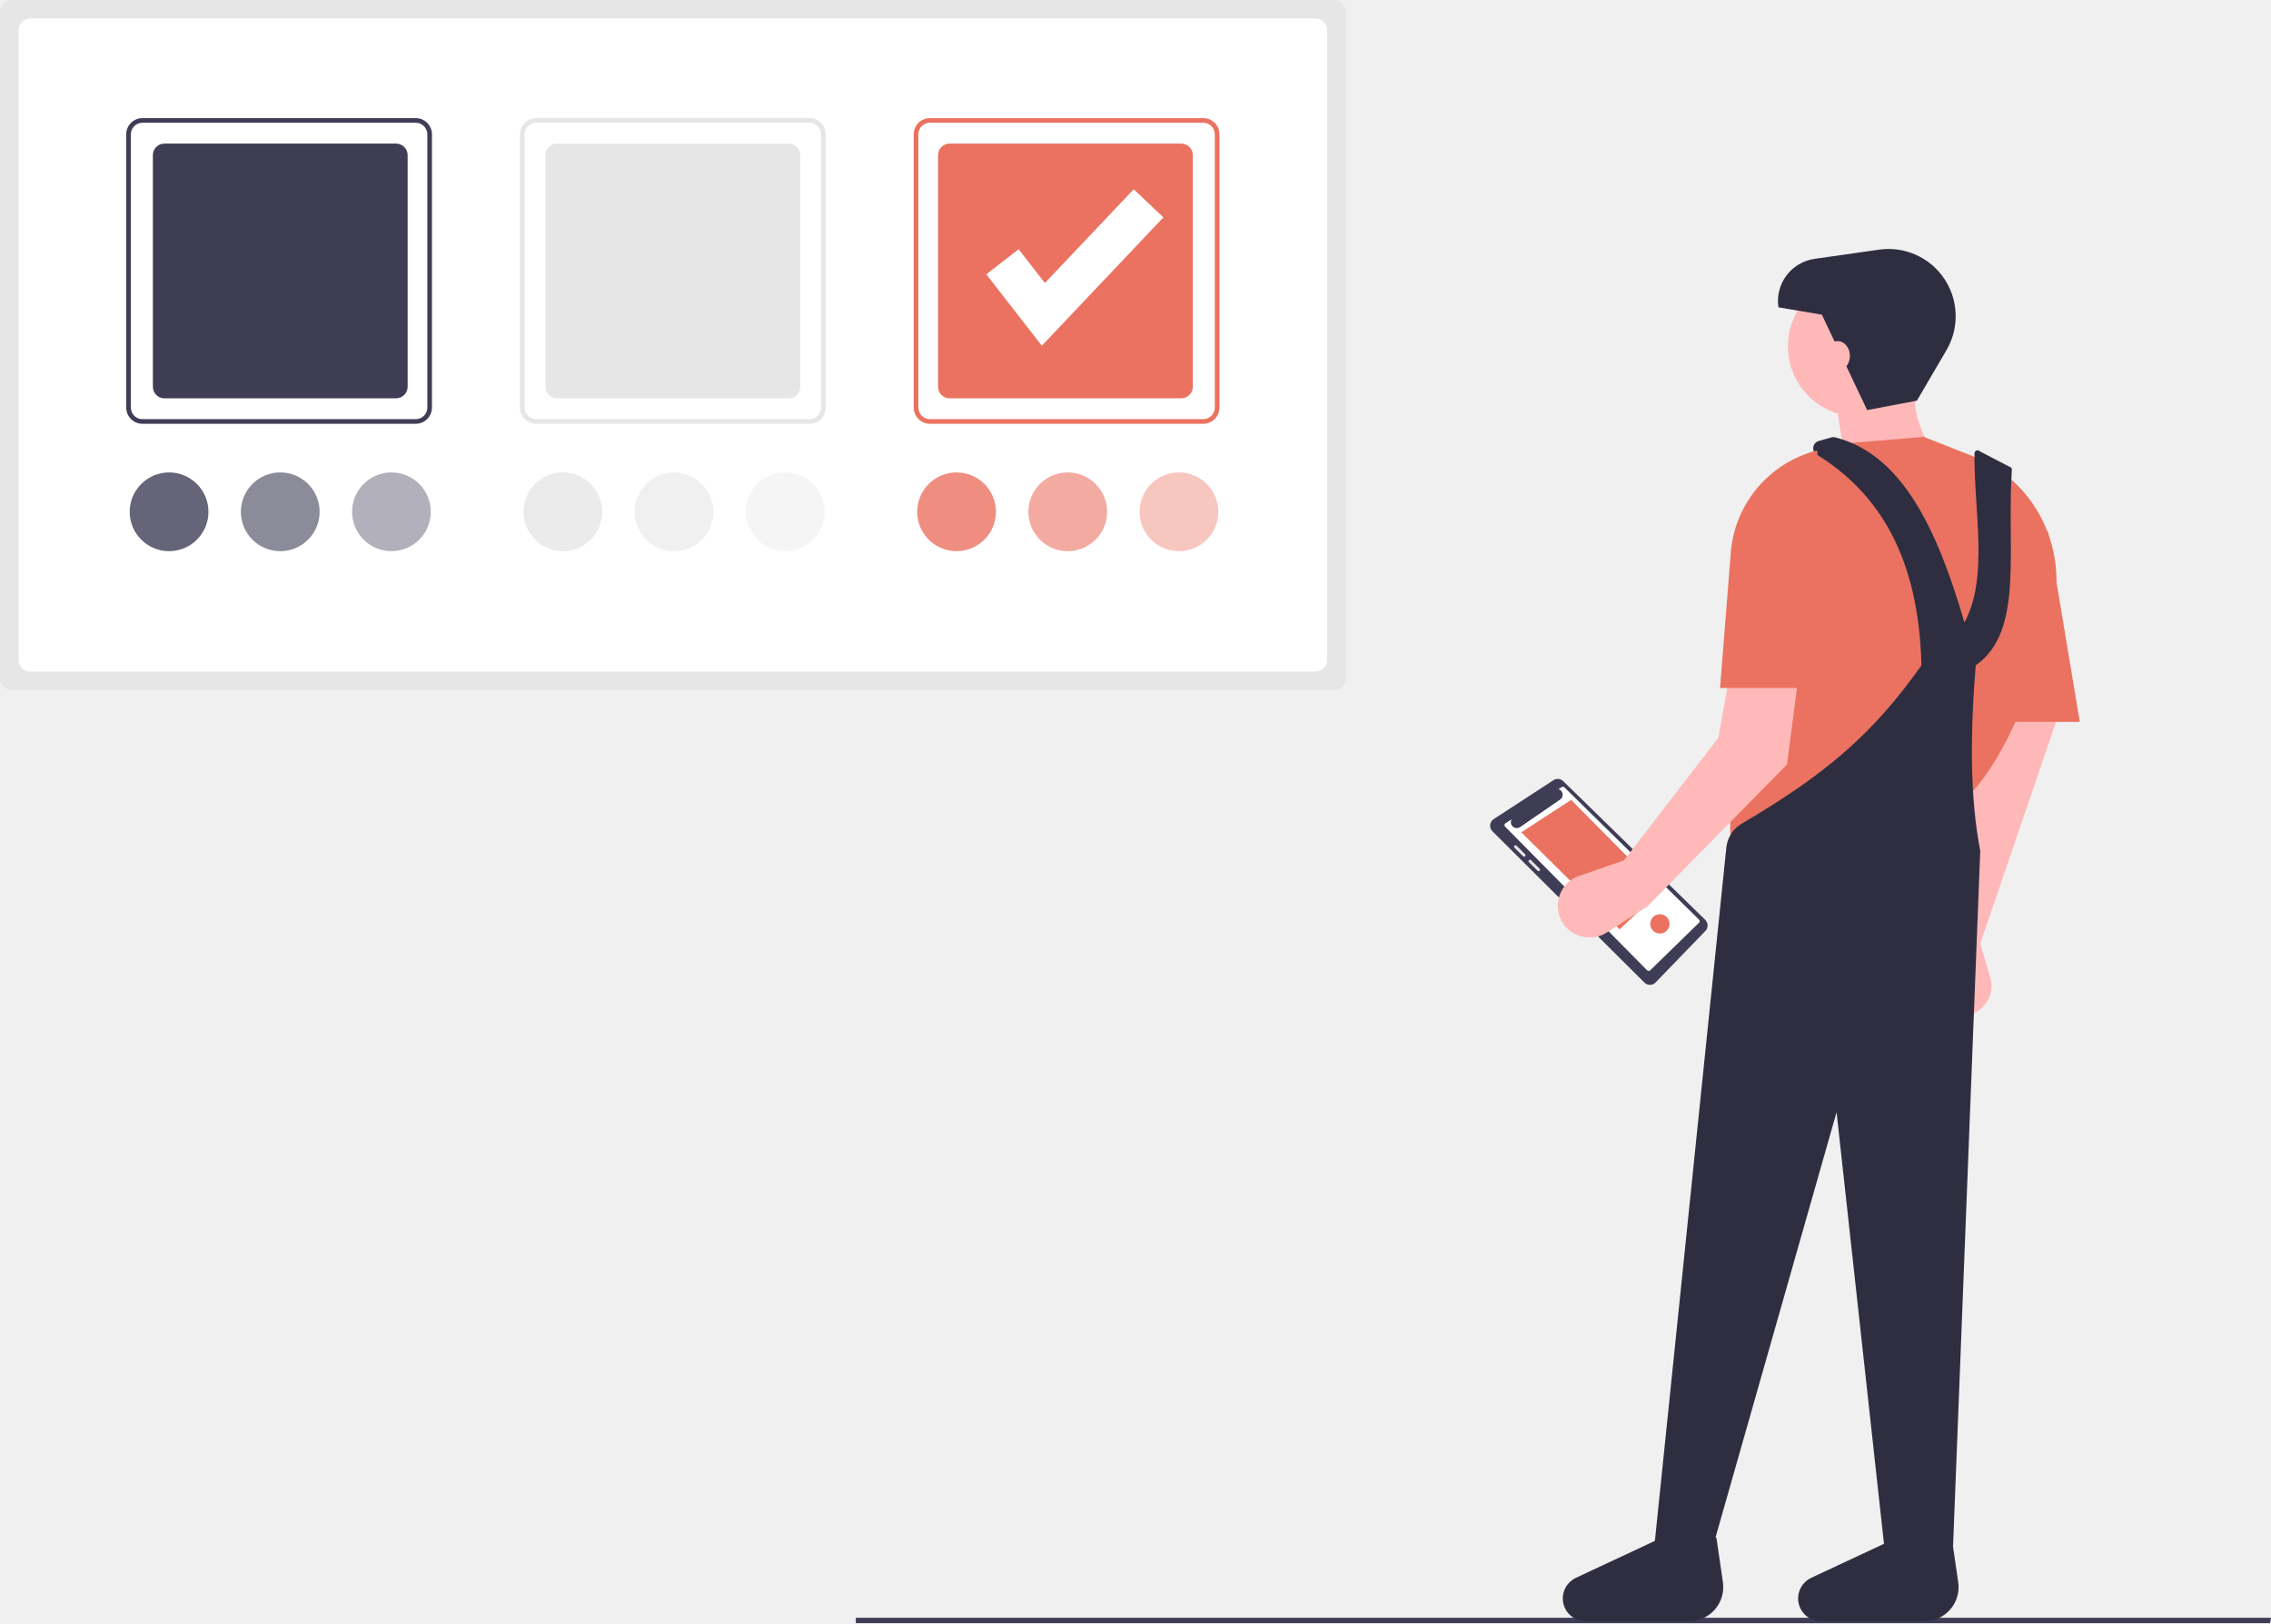
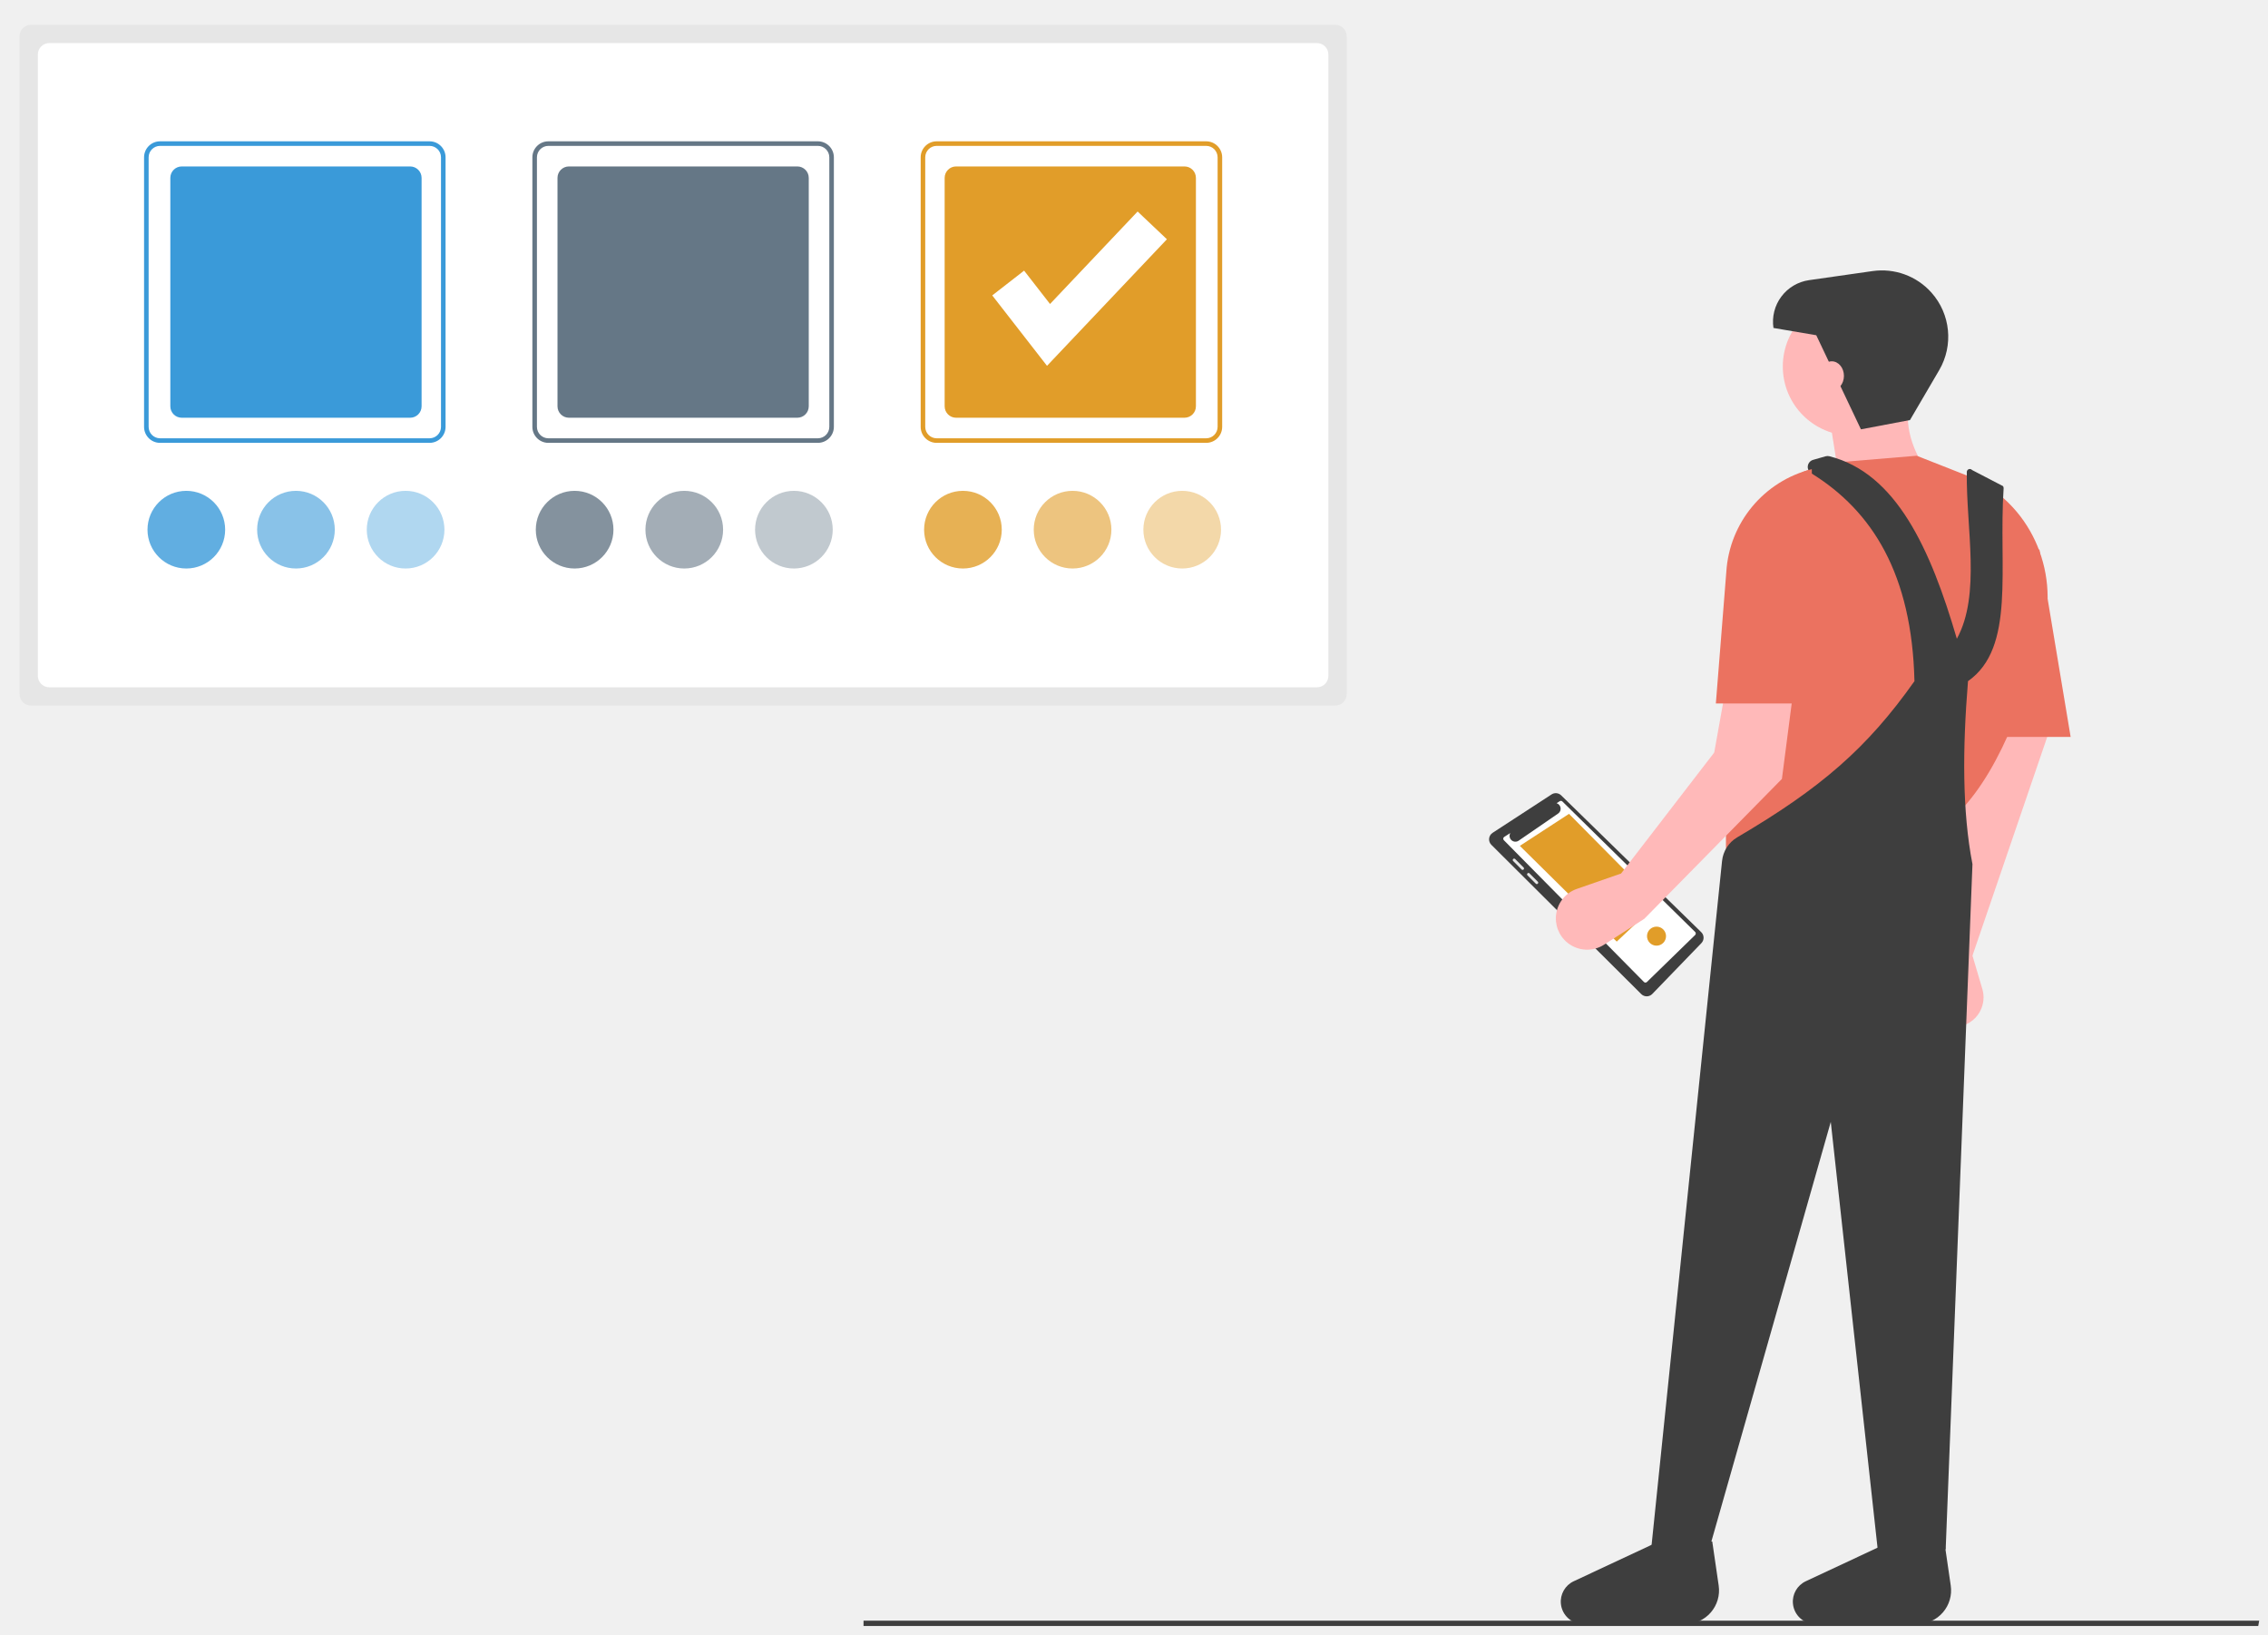
- <svg xmlns="http://www.w3.org/2000/svg" id="fafb0f89-a72a-431c-9009-ab2c777222ec" data-name="Layer 1" width="921.861" height="658.974" viewBox="0 0 921.861 658.974">
-   <polygon points="921.466 658.974 347.385 658.974 347.385 656.793 921.861 656.793 921.466 658.974" fill="#3f3d56" />
-   <path d="M143.771,120.513a4.706,4.706,0,0,0-4.701,4.701V395.988a4.706,4.706,0,0,0,4.701,4.701H680.619a4.706,4.706,0,0,0,4.701-4.701V125.214a4.706,4.706,0,0,0-4.701-4.701Z" transform="translate(-139.0697 -120.5128)" fill="#e6e6e6" />
-   <path d="M151.292,128.034a4.706,4.706,0,0,0-4.701,4.701V388.467a4.706,4.706,0,0,0,4.701,4.701H673.097a4.706,4.706,0,0,0,4.701-4.701V132.735a4.706,4.706,0,0,0-4.701-4.701Z" transform="translate(-139.0697 -120.5128)" fill="#fff" />
-   <path d="M307.834,292.567H196.891a6.589,6.589,0,0,1-6.581-6.581V175.044a6.589,6.589,0,0,1,6.581-6.581H307.834a6.589,6.589,0,0,1,6.581,6.581V285.986A6.589,6.589,0,0,1,307.834,292.567ZM196.891,170.343a4.706,4.706,0,0,0-4.701,4.701V285.986a4.706,4.706,0,0,0,4.701,4.701H307.834a4.706,4.706,0,0,0,4.701-4.701V175.044a4.706,4.706,0,0,0-4.701-4.701Z" transform="translate(-139.0697 -120.5128)" fill="#3f3d56" />
-   <path d="M467.666,292.567H356.724a6.589,6.589,0,0,1-6.581-6.581V175.044a6.589,6.589,0,0,1,6.581-6.581H467.666a6.589,6.589,0,0,1,6.581,6.581V285.986A6.589,6.589,0,0,1,467.666,292.567ZM356.724,170.343a4.706,4.706,0,0,0-4.701,4.701V285.986a4.706,4.706,0,0,0,4.701,4.701H467.666a4.706,4.706,0,0,0,4.701-4.701V175.044a4.706,4.706,0,0,0-4.701-4.701Z" transform="translate(-139.0697 -120.5128)" fill="#e6e6e6" />
-   <path d="M365.185,178.805a4.706,4.706,0,0,0-4.701,4.701v94.019a4.706,4.706,0,0,0,4.701,4.701h94.019a4.706,4.706,0,0,0,4.701-4.701V183.506a4.706,4.706,0,0,0-4.701-4.701Z" transform="translate(-139.0697 -120.5128)" fill="#e6e6e6" />
-   <path d="M205.823,178.805a4.706,4.706,0,0,0-4.701,4.701v94.019a4.706,4.706,0,0,0,4.701,4.701H299.842a4.706,4.706,0,0,0,4.701-4.701V183.506a4.706,4.706,0,0,0-4.701-4.701Z" transform="translate(-139.0697 -120.5128)" fill="#3f3d56" />
-   <path d="M524.547,178.805a4.706,4.706,0,0,0-4.701,4.701v94.019a4.706,4.706,0,0,0,4.701,4.701h94.019a4.706,4.706,0,0,0,4.701-4.701V183.506a4.706,4.706,0,0,0-4.701-4.701Z" transform="translate(-139.0697 -120.5128)" fill="#eb7260" />
-   <path d="M627.498,292.567H516.556a6.589,6.589,0,0,1-6.581-6.581V175.044a6.589,6.589,0,0,1,6.581-6.581H627.498a6.589,6.589,0,0,1,6.581,6.581V285.986A6.589,6.589,0,0,1,627.498,292.567ZM516.556,170.343a4.706,4.706,0,0,0-4.701,4.701V285.986a4.706,4.706,0,0,0,4.701,4.701H627.498a4.706,4.706,0,0,0,4.701-4.701V175.044a4.706,4.706,0,0,0-4.701-4.701Z" transform="translate(-139.0697 -120.5128)" fill="#eb7260" />
-   <circle cx="228.466" cy="207.782" r="15.983" fill="#e6e6e6" opacity="0.8" />
-   <circle cx="318.724" cy="207.782" r="15.983" fill="#e6e6e6" opacity="0.4" />
-   <circle cx="273.595" cy="207.782" r="15.983" fill="#e6e6e6" opacity="0.6" />
-   <circle cx="68.634" cy="207.782" r="15.983" fill="#3f3d56" opacity="0.8" />
-   <circle cx="158.892" cy="207.782" r="15.983" fill="#3f3d56" opacity="0.4" />
-   <circle cx="113.763" cy="207.782" r="15.983" fill="#3f3d56" opacity="0.6" />
-   <circle cx="388.298" cy="207.782" r="15.983" fill="#eb7260" opacity="0.8" />
-   <circle cx="478.556" cy="207.782" r="15.983" fill="#eb7260" opacity="0.4" />
-   <circle cx="433.427" cy="207.782" r="15.983" fill="#eb7260" opacity="0.6" />
-   <polygon points="422.908 140.352 400.367 111.371 413.475 101.175 424.148 114.897 460.203 76.838 472.26 88.26 422.908 140.352" fill="#fff" />
-   <path d="M773.621,437.648a3.173,3.173,0,0,0-3.971-.391l-24.259,15.801a3.191,3.191,0,0,0-.51,4.935l61.694,61.427a3.191,3.191,0,0,0,4.547-.044l20.218-20.925a3.198,3.198,0,0,0-.065-4.5Z" transform="translate(-139.0697 -120.5128)" fill="#3f3d56" />
-   <path d="M750.169,454.748l2.511-1.601a2.392,2.392,0,0,0,3.443,3.141l16.246-11.169a2.391,2.391,0,0,0-.632-4.25l1.293-.825a.87.87,0,0,1,1.087.122l54.654,53.71a.87.87,0,0,1-.022,1.245L808.9,514.461a.87.87,0,0,1-1.211-.017l-57.666-58.346A.87.87,0,0,1,750.169,454.748Z" transform="translate(-139.0697 -120.5128)" fill="#fff" />
-   <polygon points="674.178 361.503 657.412 377.311 617.533 337.91 637.772 324.737 674.178 361.503" fill="#eb7260" />
-   <path d="M758.153,468.147a.581.581,0,0,0,0-.821l-3.487-3.487a.594.594,0,0,0-.821,0,.581.581,0,0,0,0,.821l3.487,3.487a.594.594,0,0,0,.821,0Z" transform="translate(-139.0697 -120.5128)" fill="#e6e6e6" />
-   <path d="M764.028,473.201l-3.487-3.487a.58.58,0,0,0-.821.821l3.487,3.487a.58.58,0,0,0,.821-.821Z" transform="translate(-139.0697 -120.5128)" fill="#e6e6e6" />
-   <circle cx="673.791" cy="375.072" r="3.917" fill="#eb7260" />
-   <path d="M926.375,503.609l-3.019,14.716a12.181,12.181,0,0,0,15.986,13.934h0a12.181,12.181,0,0,0,7.625-14.947l-4.06-13.703,36.739-107.461H948.418Z" transform="translate(-139.0697 -120.5128)" fill="#ffb8b8" />
-   <circle cx="754.24" cy="140.621" r="28.472" fill="#ffb8b8" />
-   <path d="M888.718,311.649l37.657-4.592c-8.639-10.832-11.905-22.141-9.185-33.983l-33.983,3.674Z" transform="translate(-139.0697 -120.5128)" fill="#ffb8b8" />
-   <path d="M841.876,470.544l89.091-20.206c19.043-14.81,31.414-44.187,40.97-79.71,6.964-25.888-5.548-53.449-30.14-64.122q-.882-.383-1.782-.737l-20.07-7.896-33.065,2.755-11.797,3.217a13.38,13.38,0,0,0-9.71,10.913C849.514,372.952,839.06,426.928,841.876,470.544Z" transform="translate(-139.0697 -120.5128)" fill="#eb7260" />
-   <polygon points="804.756 293.086 844.25 293.086 831.391 215.935 804.756 218.69 804.756 293.086" fill="#eb7260" />
-   <path d="M810.648,747.921h23.88l50.056-175.886,19.317,175.886h27.984l11.022-281.969c-4.206-21.634-4.116-47.417-1.837-75.314,19.695-13.788,12.483-46.52,14.663-79.406a1.254,1.254,0,0,0-.285-.882l-12.692-6.597a1.241,1.241,0,0,0-2.176.909c-.323,22.994,5.876,50.339-4.102,68.525-10.841-37.058-24.971-68.174-52.476-75.121a3.047,3.047,0,0,0-1.58.031l-5.122,1.463a3.042,3.042,0,0,0-.732,5.527c25.163,15.546,41.428,41.576,42.459,85.551-19.579,27.709-38.646,44.111-72.969,64.283a12.797,12.797,0,0,0-6.229,9.728Z" transform="translate(-139.0697 -120.5128)" fill="#2f2e41" />
-   <path d="M897,287l20.19-3.823,12.011-20.519a27.28,27.28,0,0,0-3.194-31.95l0,0a27.28,27.28,0,0,0-24.207-8.837l-26.167,3.738a17.279,17.279,0,0,0-14.644,19.668l17.625,2.999Z" transform="translate(-139.0697 -120.5128)" fill="#2f2e41" />
-   <path d="M782.69,778.689h42.062a13.837,13.837,0,0,0,13.693-15.834l-2.64-18.105-19.091-1.414-37.938,17.745a9.239,9.239,0,0,0-5.283,9.245h0A9.239,9.239,0,0,0,782.69,778.689Z" transform="translate(-139.0697 -120.5128)" fill="#2f2e41" />
-   <path d="M878.21,778.689h42.062a13.837,13.837,0,0,0,13.693-15.834l-2.64-18.105-19.091-1.414-37.938,17.745a9.239,9.239,0,0,0-5.283,9.245h0A9.239,9.239,0,0,0,878.21,778.689Z" transform="translate(-139.0697 -120.5128)" fill="#2f2e41" />
-   <path d="M798.268,469.807l-18.197,6.325a12.868,12.868,0,0,0-3.725,22.273l0,0a12.868,12.868,0,0,0,14.914.702l16.586-10.674L864.478,430.868l8.777-67.661a51.522,51.522,0,0,0-18.172-46.26l0,0L836.614,420.015Z" transform="translate(-139.0697 -120.5128)" fill="#ffb9b9" />
-   <path d="M837.283,399.822H877.696l-.918-96.439h0a46.578,46.578,0,0,0-35.191,42.282Z" transform="translate(-139.0697 -120.5128)" fill="#eb7260" />
-   <ellipse cx="745.93" cy="144.487" rx="5" ry="6" fill="#ffb8b8" />
+ <svg xmlns="http://www.w3.org/2000/svg" id="svg8" version="1.1" viewBox="0 0 247 178" height="178mm" width="247mm">
+   <defs id="defs2" />
+   <g id="layer1">
+     <polygon style="fill:#3e3e3e;fill-opacity:1" transform="matrix(0.2645833,0,0,0.2645833,2.132379,2.700987)" id="polygon10" fill="#3f3d56" points="921.466,658.974 347.385,658.974 347.385,656.793 921.861,656.793 " />
+     <path style="stroke-width:0.265" id="path12" fill="#e6e6e6" d="m 3.376,2.701 a 1.245,1.245 0 0 0 -1.244,1.244 V 75.587 a 1.245,1.245 0 0 0 1.244,1.244 H 145.417 a 1.245,1.245 0 0 0 1.244,-1.244 V 3.945 a 1.245,1.245 0 0 0 -1.244,-1.244 z" />
+     <path style="stroke-width:0.265" id="path14" fill="#ffffff" d="m 5.366,4.691 a 1.245,1.245 0 0 0 -1.244,1.244 V 73.597 a 1.245,1.245 0 0 0 1.244,1.244 H 143.427 a 1.245,1.245 0 0 0 1.244,-1.244 V 5.935 a 1.245,1.245 0 0 0 -1.244,-1.244 z" />
+     <path style="fill:#3a9ad9;fill-opacity:1;stroke-width:0.265" id="path16" fill="#3f3d56" d="M 46.785,48.224 H 17.431 a 1.743,1.743 0 0 1 -1.741,-1.741 V 17.129 a 1.743,1.743 0 0 1 1.741,-1.741 h 29.353 a 1.743,1.743 0 0 1 1.741,1.741 v 29.353 a 1.743,1.743 0 0 1 -1.741,1.741 z M 17.431,15.885 a 1.245,1.245 0 0 0 -1.244,1.244 v 29.353 a 1.245,1.245 0 0 0 1.244,1.244 h 29.353 a 1.245,1.245 0 0 0 1.244,-1.244 V 17.129 a 1.245,1.245 0 0 0 -1.244,-1.244 z" />
+     <path style="fill:#657786;fill-opacity:1;stroke-width:0.265" id="path18" fill="#e6e6e6" d="M 89.073,48.224 H 59.72 a 1.743,1.743 0 0 1 -1.741,-1.741 V 17.129 a 1.743,1.743 0 0 1 1.741,-1.741 h 29.353 a 1.743,1.743 0 0 1 1.741,1.741 v 29.353 a 1.743,1.743 0 0 1 -1.741,1.741 z M 59.72,15.885 a 1.245,1.245 0 0 0 -1.244,1.244 v 29.353 a 1.245,1.245 0 0 0 1.244,1.244 h 29.353 a 1.245,1.245 0 0 0 1.244,-1.244 V 17.129 a 1.245,1.245 0 0 0 -1.244,-1.244 z" />
+     <path style="fill:#657786;fill-opacity:1;stroke-width:0.265" id="path20" fill="#e6e6e6" d="m 61.959,18.124 a 1.245,1.245 0 0 0 -1.244,1.244 v 24.876 a 1.245,1.245 0 0 0 1.244,1.244 h 24.876 a 1.245,1.245 0 0 0 1.244,-1.244 V 19.368 a 1.245,1.245 0 0 0 -1.244,-1.244 z" />
+     <path style="fill:#3a9ad9;fill-opacity:1;stroke-width:0.265" id="path22" fill="#3f3d56" d="m 19.794,18.124 a 1.245,1.245 0 0 0 -1.244,1.244 v 24.876 a 1.245,1.245 0 0 0 1.244,1.244 h 24.876 a 1.245,1.245 0 0 0 1.244,-1.244 V 19.368 a 1.245,1.245 0 0 0 -1.244,-1.244 z" />
+     <path style="fill:#e19d29;fill-opacity:1;stroke-width:0.265" id="path24" fill="#eb7260" d="m 104.123,18.124 a 1.245,1.245 0 0 0 -1.244,1.244 v 24.876 a 1.245,1.245 0 0 0 1.244,1.244 h 24.876 a 1.245,1.245 0 0 0 1.244,-1.244 V 19.368 a 1.245,1.245 0 0 0 -1.244,-1.244 z" />
+     <path style="fill:#e19d29;fill-opacity:1;stroke-width:0.265" id="path26" fill="#eb7260" d="m 131.362,48.224 h -29.353 a 1.743,1.743 0 0 1 -1.741,-1.741 V 17.129 a 1.743,1.743 0 0 1 1.741,-1.741 h 29.353 a 1.743,1.743 0 0 1 1.741,1.741 v 29.353 a 1.743,1.743 0 0 1 -1.741,1.741 z M 102.009,15.885 a 1.245,1.245 0 0 0 -1.244,1.244 v 29.353 a 1.245,1.245 0 0 0 1.244,1.244 h 29.353 a 1.245,1.245 0 0 0 1.244,-1.244 V 17.129 a 1.245,1.245 0 0 0 -1.244,-1.244 z" />
+     <circle style="fill:#657786;fill-opacity:1;stroke-width:0.265" id="circle28" opacity="0.8" fill="#e6e6e6" r="4.229" cy="57.677" cx="62.581" />
+     <circle style="fill:#657786;fill-opacity:1;stroke-width:0.265" id="circle30" opacity="0.4" fill="#e6e6e6" r="4.229" cy="57.677" cx="86.461" />
+     <circle style="fill:#657786;fill-opacity:1;stroke-width:0.265" id="circle32" opacity="0.6" fill="#e6e6e6" r="4.229" cy="57.677" cx="74.521" />
+     <circle style="fill:#3a9ad9;fill-opacity:1;stroke-width:0.265" id="circle34" opacity="0.8" fill="#3f3d56" r="4.229" cy="57.677" cx="20.292" />
+     <circle style="fill:#3a9ad9;fill-opacity:1;stroke-width:0.265" id="circle36" opacity="0.4" fill="#3f3d56" r="4.229" cy="57.677" cx="44.173" />
+     <circle style="fill:#3a9ad9;fill-opacity:1;stroke-width:0.265" id="circle38" opacity="0.6" fill="#3f3d56" r="4.229" cy="57.677" cx="32.232" />
+     <circle style="fill:#e19d29;fill-opacity:1;stroke-width:0.265" id="circle40" opacity="0.8" fill="#eb7260" r="4.229" cy="57.677" cx="104.87" />
+     <circle style="fill:#e19d29;fill-opacity:1;stroke-width:0.265" id="circle42" opacity="0.4" fill="#eb7260" r="4.229" cy="57.677" cx="128.75" />
+     <circle style="fill:#e19d29;fill-opacity:1;stroke-width:0.265" id="circle44" opacity="0.6" fill="#eb7260" r="4.229" cy="57.677" cx="116.81" />
+     <polygon transform="matrix(0.2645833,0,0,0.2645833,2.132379,2.700987)" id="polygon46" fill="#ffffff" points="460.203,76.838 472.26,88.26 422.908,140.352 400.367,111.371 413.475,101.175 424.148,114.897 " />
+     <path style="fill:#3e3e3e;fill-opacity:1;stroke-width:0.265" id="path48" fill="#3f3d56" d="m 170.024,86.61 a 0.839,0.839 0 0 0 -1.051,-0.103 l -6.419,4.181 a 0.844,0.844 0 0 0 -0.135,1.306 l 16.323,16.252 a 0.844,0.844 0 0 0 1.203,-0.012 l 5.349,-5.537 a 0.846,0.846 0 0 0 -0.017,-1.191 z" />
+     <path style="stroke-width:0.265" id="path50" fill="#ffffff" d="m 163.819,91.134 0.664,-0.424 a 0.633,0.633 0 0 0 0.911,0.831 l 4.298,-2.955 a 0.633,0.633 0 0 0 -0.167,-1.125 l 0.342,-0.218 a 0.23,0.23 0 0 1 0.288,0.032 l 14.46,14.211 a 0.23,0.23 0 0 1 -0.006,0.329 l -5.252,5.117 a 0.23,0.23 0 0 1 -0.321,-0.004 L 163.78,91.491 a 0.23,0.23 0 0 1 0.039,-0.357 z" />
+     <polygon style="fill:#e19d29;fill-opacity:1" transform="matrix(0.2645833,0,0,0.2645833,2.132379,2.700987)" id="polygon52" fill="#eb7260" points="674.178,361.503 657.412,377.311 617.533,337.91 637.772,324.737 " />
+     <path style="stroke-width:0.265" id="path54" fill="#e6e6e6" d="m 165.931,94.679 a 0.154,0.154 0 0 0 0,-0.217 l -0.923,-0.923 a 0.157,0.157 0 0 0 -0.217,0 0.154,0.154 0 0 0 0,0.217 l 0.923,0.923 a 0.157,0.157 0 0 0 0.217,0 z" />
+     <path style="stroke-width:0.265" id="path56" fill="#e6e6e6" d="m 167.486,96.016 -0.923,-0.923 a 0.154,0.154 0 0 0 -0.217,0.217 l 0.923,0.923 a 0.154,0.154 0 0 0 0.217,-0.217 z" />
+     <circle style="fill:#e19d29;fill-opacity:1;stroke-width:0.265" id="circle58" fill="#eb7260" r="1.036" cy="101.939" cx="180.406" />
+     <path style="stroke-width:0.265" id="path60" fill="#ffb8b8" d="m 210.44,104.062 -0.799,3.894 a 3.223,3.223 0 0 0 4.23,3.687 v 0 a 3.223,3.223 0 0 0 2.017,-3.955 l -1.074,-3.626 9.72,-28.432 h -8.262 z" />
+     <circle style="stroke-width:0.265" id="circle62" fill="#ffb8b8" r="7.533" cy="39.907" cx="201.692" />
+     <path style="stroke-width:0.265" id="path64" fill="#ffb8b8" d="m 200.477,53.272 9.963,-1.215 c -2.286,-2.866 -3.15,-5.858 -2.43,-8.991 l -8.991,0.972 z" />
+     <path style="stroke-width:0.265" id="path66" fill="#eb7260" d="m 188.083,95.313 23.572,-5.346 c 5.038,-3.918 8.312,-11.691 10.84,-21.09 1.843,-6.849 -1.468,-14.142 -7.974,-16.966 q -0.233,-0.101 -0.471,-0.195 l -5.31,-2.089 -8.748,0.729 -3.121,0.851 a 3.54,3.54 0 0 0 -2.569,2.887 c -4.196,15.397 -6.962,29.679 -6.217,41.218 z" />
+     <polygon transform="matrix(0.2645833,0,0,0.2645833,2.132379,2.700987)" id="polygon68" fill="#eb7260" points="804.756,293.086 844.25,293.086 831.391,215.935 804.756,218.69 " />
+     <path style="fill:#3e3e3e;fill-opacity:1;stroke-width:0.265" id="path70" fill="#2f2e41" d="m 179.821,168.703 h 6.318 l 13.244,-46.537 5.111,46.537 h 7.404 l 2.916,-74.604 c -1.113,-5.724 -1.089,-12.546 -0.486,-19.927 5.211,-3.648 3.303,-12.308 3.88,-21.01 a 0.332,0.332 0 0 0 -0.075,-0.233 l -3.358,-1.745 a 0.328,0.328 0 0 0 -0.576,0.241 c -0.085,6.084 1.555,13.319 -1.085,18.131 -2.868,-9.805 -6.607,-18.038 -13.884,-19.876 a 0.806,0.806 0 0 0 -0.418,0.008 l -1.355,0.387 a 0.805,0.805 0 0 0 -0.194,1.462 c 6.658,4.113 10.961,11 11.234,22.635 -5.18,7.331 -10.225,11.671 -19.306,17.008 a 3.386,3.386 0 0 0 -1.648,2.574 z" />
+     <path style="fill:#3e3e3e;fill-opacity:1;stroke-width:0.265" id="path72" fill="#2f2e41" d="m 202.668,46.751 5.342,-1.012 3.178,-5.429 a 7.218,7.218 0 0 0 -0.845,-8.454 v 0 a 7.218,7.218 0 0 0 -6.405,-2.338 l -6.923,0.989 a 4.572,4.572 0 0 0 -3.875,5.204 l 4.663,0.793 z" />
+     <path style="fill:#3e3e3e;fill-opacity:1;stroke-width:0.265" id="path74" fill="#2f2e41" d="m 172.424,176.843 h 11.129 a 3.661,3.661 0 0 0 3.623,-4.189 l -0.699,-4.79 -5.051,-0.374 -10.038,4.695 a 2.445,2.445 0 0 0 -1.398,2.446 v 0 a 2.445,2.445 0 0 0 2.434,2.213 z" />
+     <path style="fill:#3e3e3e;fill-opacity:1;stroke-width:0.265" id="path76" fill="#2f2e41" d="m 197.697,176.843 h 11.129 a 3.661,3.661 0 0 0 3.623,-4.189 l -0.699,-4.79 -5.051,-0.374 -10.038,4.695 a 2.445,2.445 0 0 0 -1.398,2.446 v 0 a 2.445,2.445 0 0 0 2.434,2.213 z" />
+     <path style="stroke-width:0.265" id="path78" fill="#ffb9b9" d="m 176.545,95.118 -4.815,1.674 a 3.405,3.405 0 0 0 -0.986,5.893 v 0 a 3.405,3.405 0 0 0 3.946,0.186 l 4.388,-2.824 14.984,-15.231 2.322,-17.902 a 13.632,13.632 0 0 0 -4.808,-12.24 v 0 l -4.886,27.27 z" />
+     <path style="stroke-width:0.265" id="path80" fill="#eb7260" d="M 186.868,76.601 H 197.561 L 197.318,51.085 v 0 a 12.324,12.324 0 0 0 -9.311,11.187 z" />
+     <ellipse style="stroke-width:0.265" id="ellipse82" fill="#ffb8b8" ry="1.587" rx="1.323" cy="40.93" cx="199.493" />
+   </g>
</svg>
